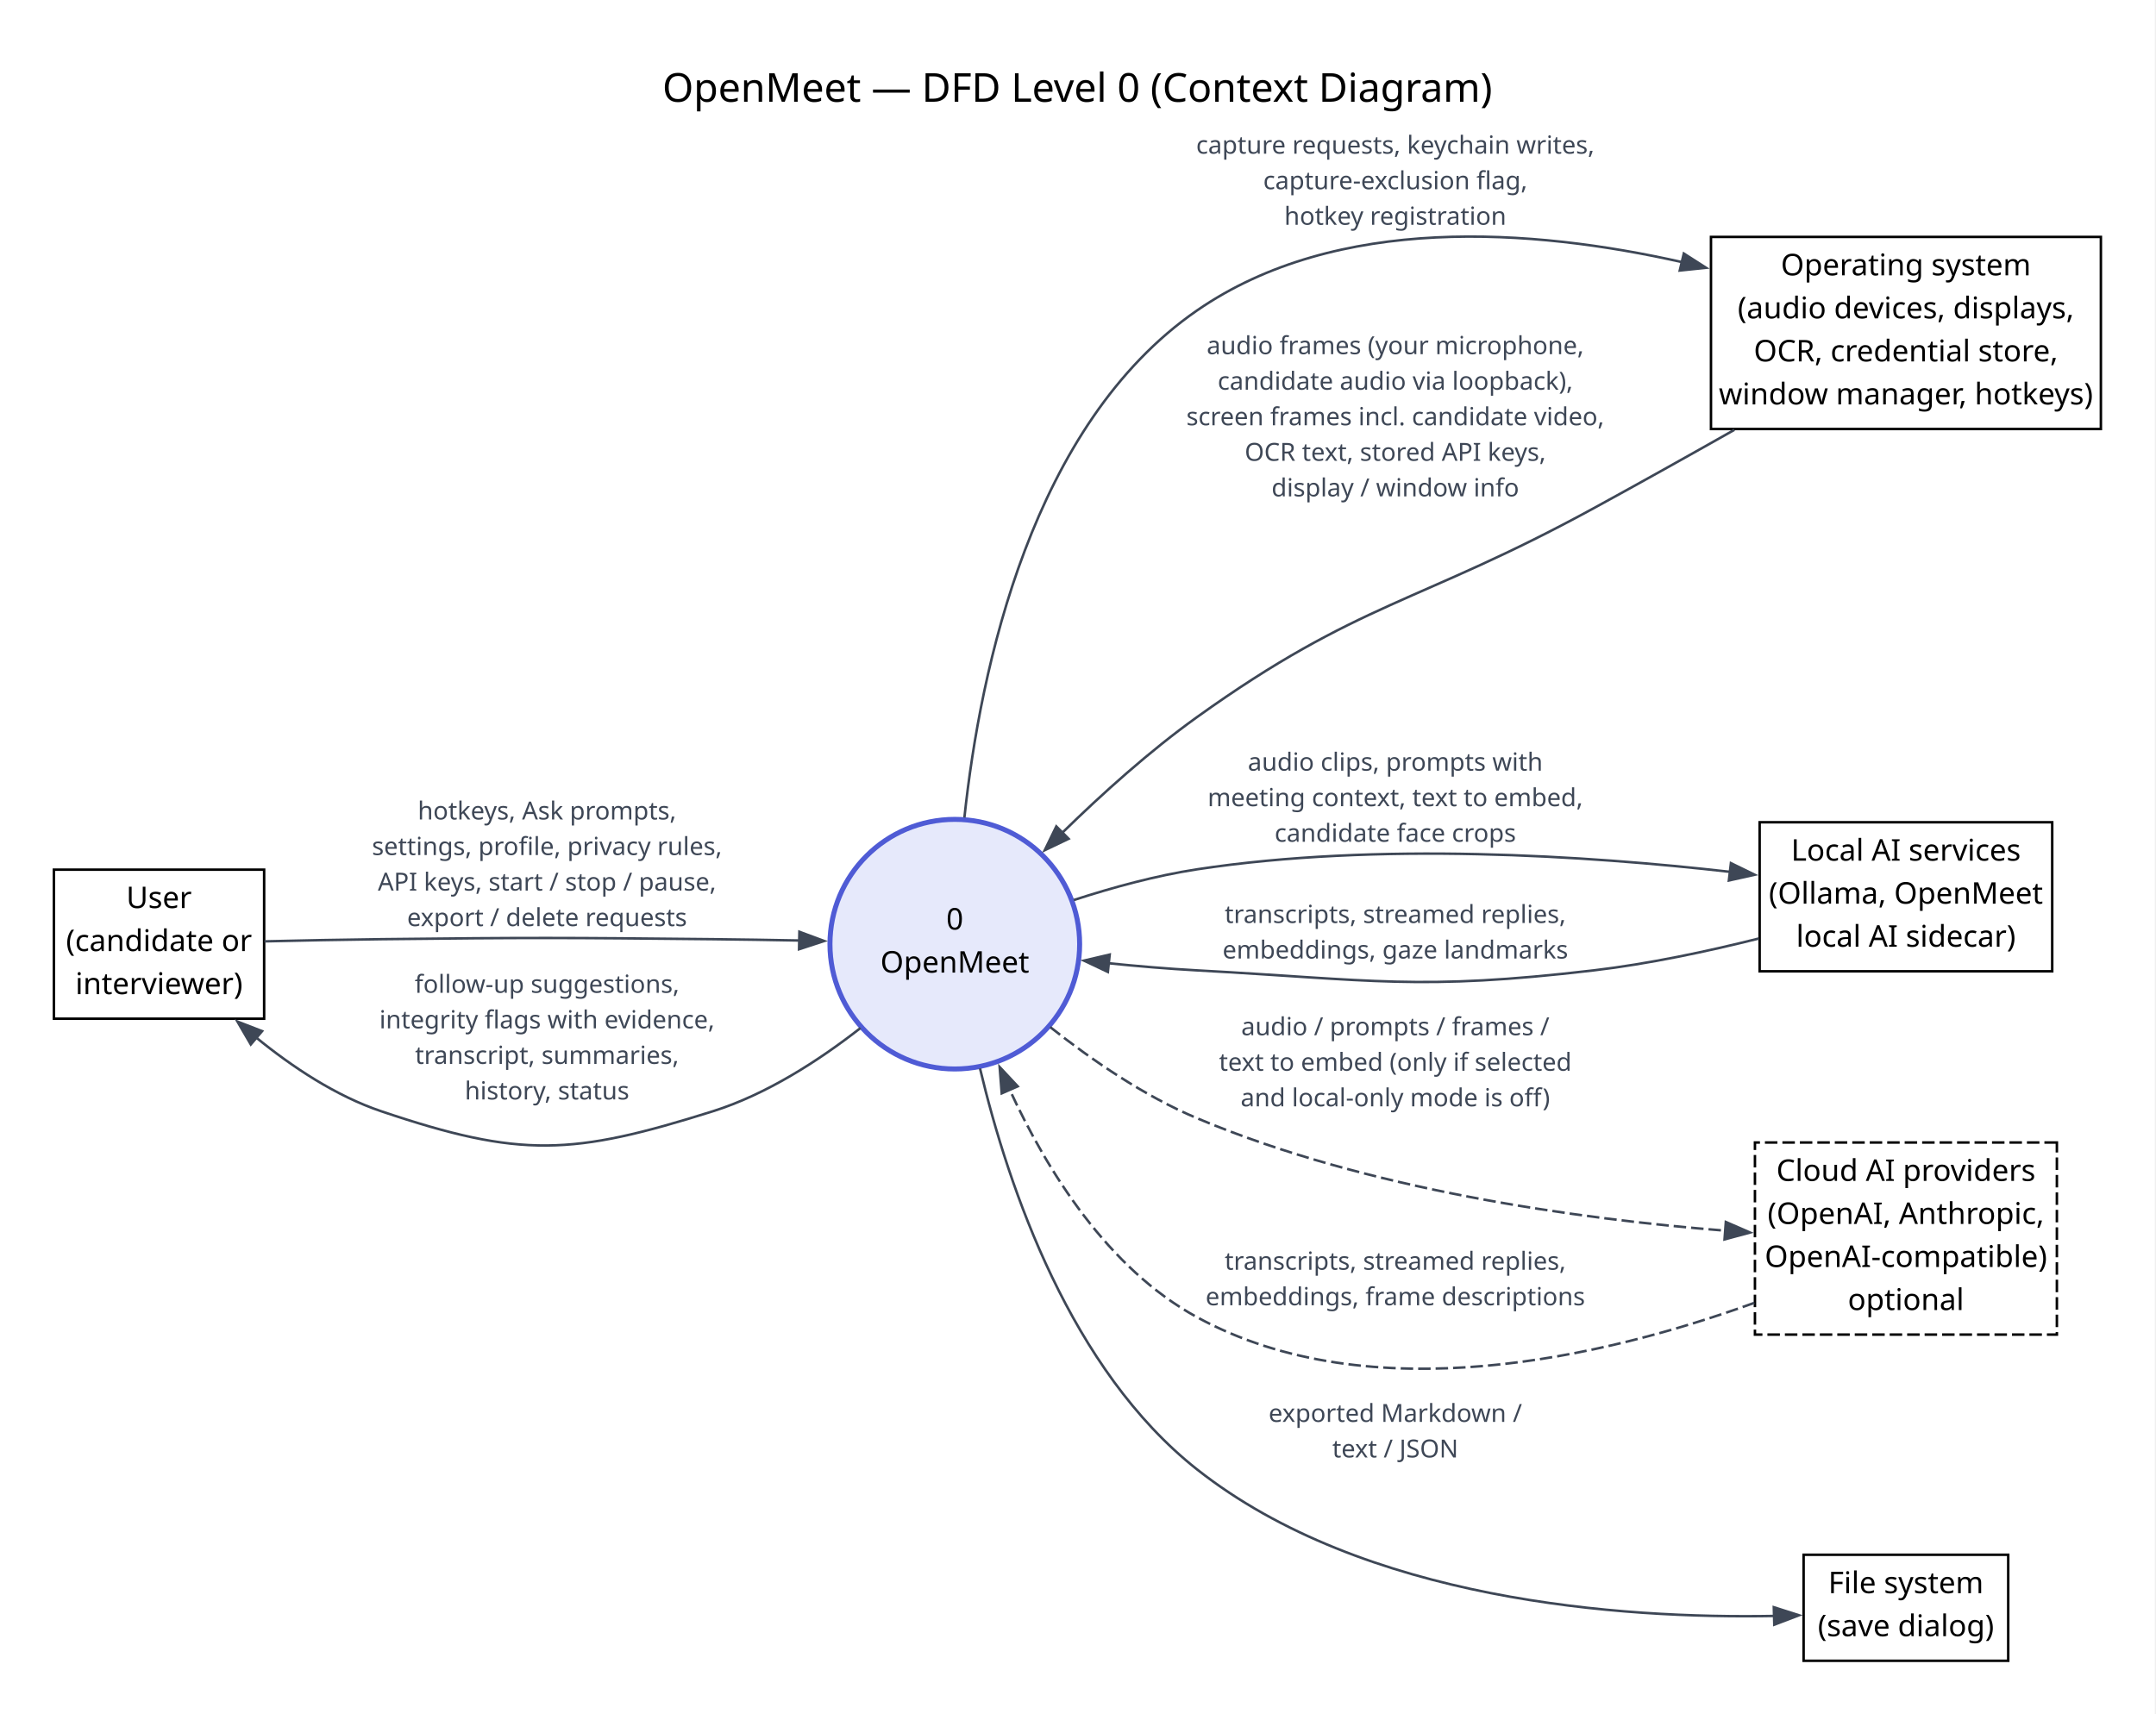
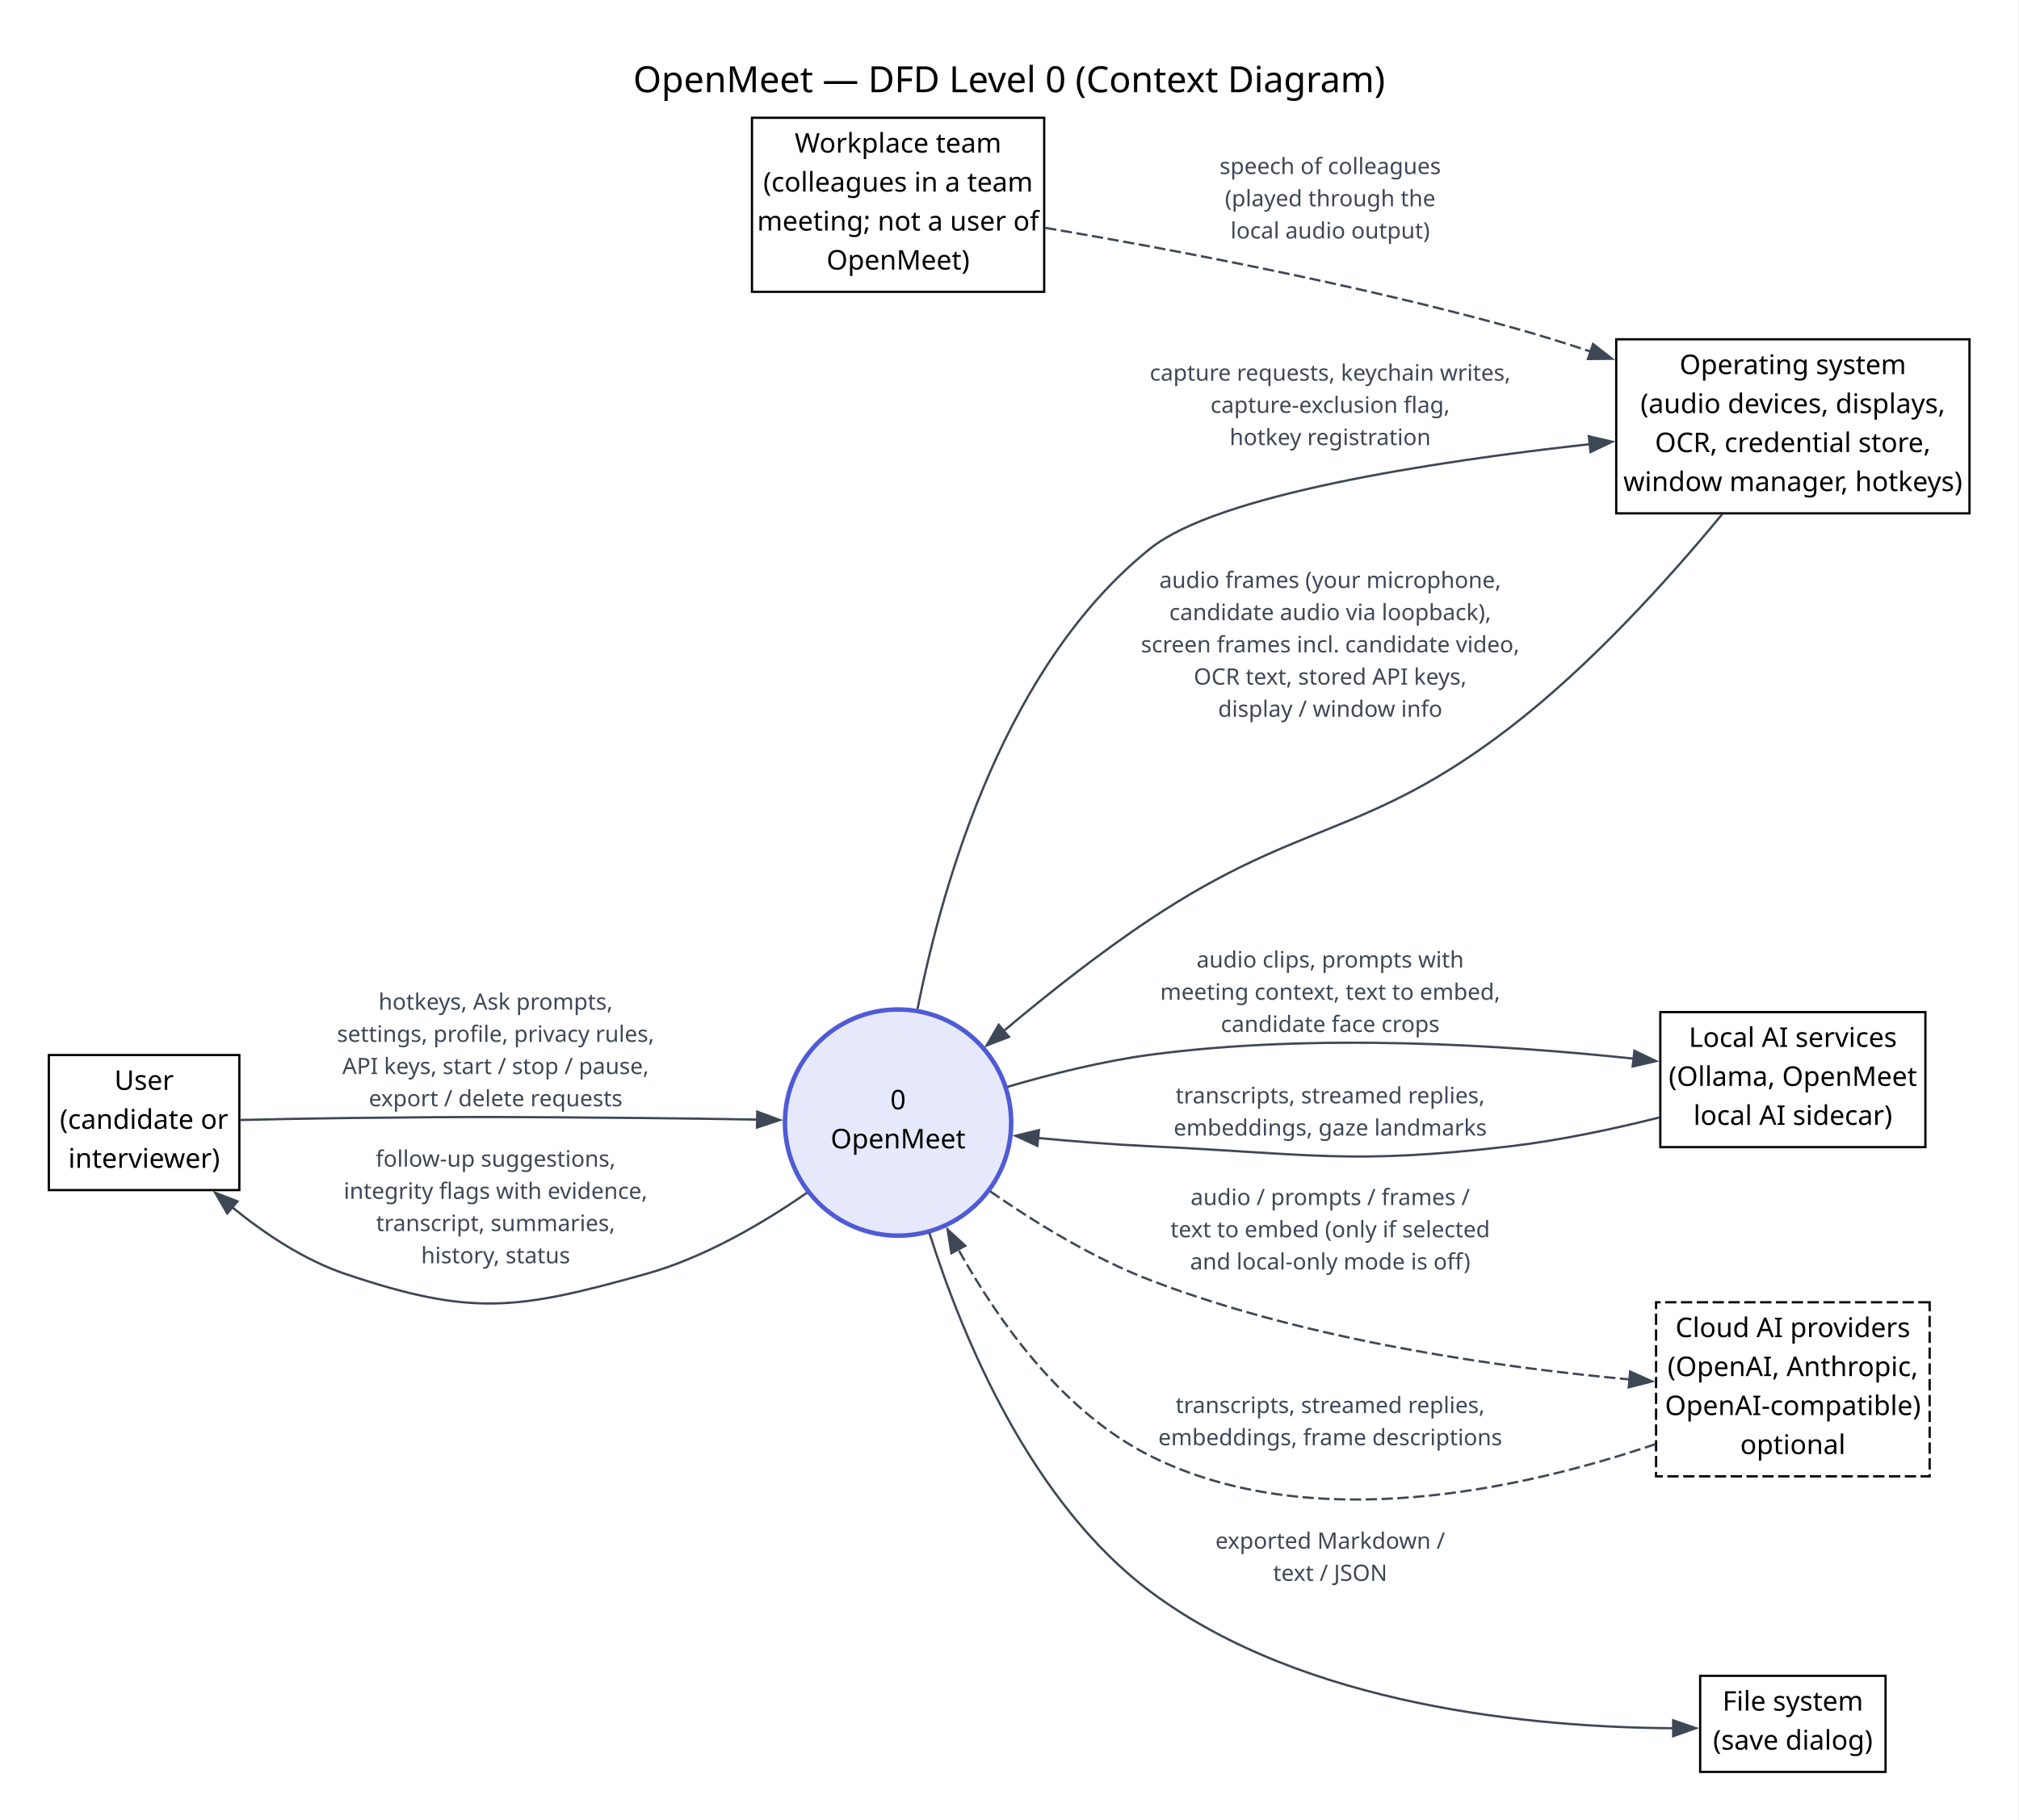
- <svg xmlns="http://www.w3.org/2000/svg" width="864pt" height="687pt" viewBox="0.00 0.00 864.00 687.00">
-   <g id="graph0" class="graph" transform="scale(1 1) rotate(0) translate(21.6 665.72)">
-     <polygon fill="white" stroke="none" points="-21.6,21.6 -21.6,-665.72 841.91,-665.72 841.91,21.6 -21.6,21.6" />
-     <text xml:space="preserve" text-anchor="middle" x="410.15" y="-624.92" font-family="Segoe UI" font-size="16.00">OpenMeet — DFD Level 0 (Context Diagram)</text>
+ <svg xmlns="http://www.w3.org/2000/svg" width="893pt" height="805pt" viewBox="0.00 0.00 893.00 805.00">
+   <g id="graph0" class="graph" transform="scale(1 1) rotate(0) translate(21.6 783.85)">
+     <polygon fill="white" stroke="none" points="-21.6,21.6 -21.6,-783.85 871.1,-783.85 871.1,21.6 -21.6,21.6" />
+     <text xml:space="preserve" text-anchor="middle" x="424.75" y="-743.05" font-family="Segoe UI" font-size="16.00">OpenMeet — DFD Level 0 (Context Diagram)</text>
    <g id="node1" class="node">
      <polygon fill="#ffffff" stroke="black" points="84.25,-317.12 0,-317.12 0,-257.38 84.25,-257.38 84.25,-317.12" />
      <text xml:space="preserve" text-anchor="middle" x="42.12" y="-301.73" font-family="Segoe UI" font-size="12.00">User</text>
      <text xml:space="preserve" text-anchor="middle" x="42.12" y="-284.48" font-family="Segoe UI" font-size="12.00">(candidate or</text>
      <text xml:space="preserve" text-anchor="middle" x="42.12" y="-267.23" font-family="Segoe UI" font-size="12.00">interviewer)</text>
    </g>
-     <g id="node6" class="node">
-       <ellipse fill="#e6e9fb" stroke="#4f5bd5" stroke-width="2" cx="361.03" cy="-287.25" rx="50.03" ry="50.03" />
-       <text xml:space="preserve" text-anchor="middle" x="361.03" y="-293.1" font-family="Segoe UI" font-size="12.00">0</text>
-       <text xml:space="preserve" text-anchor="middle" x="361.03" y="-275.85" font-family="Segoe UI" font-size="12.00">OpenMeet</text>
+     <g id="node7" class="node">
+       <ellipse fill="#e6e9fb" stroke="#4f5bd5" stroke-width="2" cx="375.62" cy="-287.25" rx="50.03" ry="50.03" />
+       <text xml:space="preserve" text-anchor="middle" x="375.62" y="-293.1" font-family="Segoe UI" font-size="12.00">0</text>
+       <text xml:space="preserve" text-anchor="middle" x="375.62" y="-275.85" font-family="Segoe UI" font-size="12.00">OpenMeet</text>
    </g>
    <g id="edge1" class="edge">
-       <path fill="none" stroke="#3e4756" d="M84.37,-288.38C99.15,-288.73 115.95,-289.08 131.25,-289.25 190.25,-289.92 205,-289.86 264,-289.25 275.26,-289.13 287.25,-288.94 298.81,-288.72" />
-       <polygon fill="#3e4756" stroke="#3e4756" points="298.75,-292.22 308.68,-288.52 298.61,-285.22 298.75,-292.22" />
-       <text xml:space="preserve" text-anchor="middle" x="197.62" y="-337.23" font-family="Segoe UI" font-size="10.00" fill="#3e4756">hotkeys, Ask prompts,</text>
-       <text xml:space="preserve" text-anchor="middle" x="197.62" y="-322.98" font-family="Segoe UI" font-size="10.00" fill="#3e4756">settings, profile, privacy rules,</text>
-       <text xml:space="preserve" text-anchor="middle" x="197.62" y="-308.73" font-family="Segoe UI" font-size="10.00" fill="#3e4756">API keys, start / stop / pause,</text>
-       <text xml:space="preserve" text-anchor="middle" x="197.62" y="-294.48" font-family="Segoe UI" font-size="10.00" fill="#3e4756">export / delete requests</text>
+       <path fill="none" stroke="#3e4756" d="M84.37,-288.38C99.15,-288.73 115.95,-289.08 131.25,-289.25 190.25,-289.92 205,-289.78 264,-289.25 280,-289.11 297.29,-288.84 313.35,-288.56" />
+       <polygon fill="#3e4756" stroke="#3e4756" points="313.34,-292.06 323.28,-288.37 313.21,-285.06 313.34,-292.06" />
+       <text xml:space="preserve" text-anchor="middle" x="197.62" y="-337.2" font-family="Segoe UI" font-size="10.00" fill="#3e4756">hotkeys, Ask prompts,</text>
+       <text xml:space="preserve" text-anchor="middle" x="197.62" y="-322.95" font-family="Segoe UI" font-size="10.00" fill="#3e4756">settings, profile, privacy rules,</text>
+       <text xml:space="preserve" text-anchor="middle" x="197.62" y="-308.7" font-family="Segoe UI" font-size="10.00" fill="#3e4756">API keys, start / stop / pause,</text>
+       <text xml:space="preserve" text-anchor="middle" x="197.62" y="-294.45" font-family="Segoe UI" font-size="10.00" fill="#3e4756">export / delete requests</text>
    </g>
    <g id="node2" class="node">
-       <polygon fill="#ffffff" stroke="black" points="820.31,-570.75 664.06,-570.75 664.06,-493.75 820.31,-493.75 820.31,-570.75" />
-       <text xml:space="preserve" text-anchor="middle" x="742.18" y="-555.35" font-family="Segoe UI" font-size="12.00">Operating system</text>
-       <text xml:space="preserve" text-anchor="middle" x="742.18" y="-538.1" font-family="Segoe UI" font-size="12.00">(audio devices, displays,</text>
-       <text xml:space="preserve" text-anchor="middle" x="742.18" y="-520.85" font-family="Segoe UI" font-size="12.00">OCR, credential store,</text>
-       <text xml:space="preserve" text-anchor="middle" x="742.18" y="-503.6" font-family="Segoe UI" font-size="12.00">window manager, hotkeys)</text>
+       <polygon fill="#ffffff" stroke="black" points="849.5,-633.75 693.25,-633.75 693.25,-556.75 849.5,-556.75 849.5,-633.75" />
+       <text xml:space="preserve" text-anchor="middle" x="771.38" y="-618.35" font-family="Segoe UI" font-size="12.00">Operating system</text>
+       <text xml:space="preserve" text-anchor="middle" x="771.38" y="-601.1" font-family="Segoe UI" font-size="12.00">(audio devices, displays,</text>
+       <text xml:space="preserve" text-anchor="middle" x="771.38" y="-583.85" font-family="Segoe UI" font-size="12.00">OCR, credential store,</text>
+       <text xml:space="preserve" text-anchor="middle" x="771.38" y="-566.6" font-family="Segoe UI" font-size="12.00">window manager, hotkeys)</text>
    </g>
    <g id="edge3" class="edge">
-       <path fill="none" stroke="#3e4756" d="M673.42,-493.41C655.18,-483.09 635.42,-472.03 617.06,-462 546.96,-423.71 522.98,-424.77 458.06,-378.25 439.14,-364.69 420.15,-347.61 404.11,-331.92" />
-       <polygon fill="#3e4756" stroke="#3e4756" points="406.64,-329.5 397.08,-324.93 401.71,-334.46 406.64,-329.5" />
-       <text xml:space="preserve" text-anchor="middle" x="537.56" y="-523.75" font-family="Segoe UI" font-size="10.00" fill="#3e4756">audio frames (your microphone,</text>
-       <text xml:space="preserve" text-anchor="middle" x="537.56" y="-509.5" font-family="Segoe UI" font-size="10.00" fill="#3e4756">candidate audio via loopback),</text>
-       <text xml:space="preserve" text-anchor="middle" x="537.56" y="-495.25" font-family="Segoe UI" font-size="10.00" fill="#3e4756">screen frames incl. candidate video,</text>
-       <text xml:space="preserve" text-anchor="middle" x="537.56" y="-481" font-family="Segoe UI" font-size="10.00" fill="#3e4756">OCR text, stored API keys,</text>
-       <text xml:space="preserve" text-anchor="middle" x="537.56" y="-466.75" font-family="Segoe UI" font-size="10.00" fill="#3e4756">display / window info</text>
+       <path fill="none" stroke="#3e4756" d="M740.12,-556.39C716.63,-527.9 682.1,-489.55 646.25,-462 582.76,-413.2 553.95,-421.56 487.25,-377.25 464.89,-362.4 441.64,-343.99 422.25,-327.7" />
+       <polygon fill="#3e4756" stroke="#3e4756" points="424.67,-325.16 414.78,-321.36 420.14,-330.5 424.67,-325.16" />
+       <text xml:space="preserve" text-anchor="middle" x="566.75" y="-523.75" font-family="Segoe UI" font-size="10.00" fill="#3e4756">audio frames (your microphone,</text>
+       <text xml:space="preserve" text-anchor="middle" x="566.75" y="-509.5" font-family="Segoe UI" font-size="10.00" fill="#3e4756">candidate audio via loopback),</text>
+       <text xml:space="preserve" text-anchor="middle" x="566.75" y="-495.25" font-family="Segoe UI" font-size="10.00" fill="#3e4756">screen frames incl. candidate video,</text>
+       <text xml:space="preserve" text-anchor="middle" x="566.75" y="-481" font-family="Segoe UI" font-size="10.00" fill="#3e4756">OCR text, stored API keys,</text>
+       <text xml:space="preserve" text-anchor="middle" x="566.75" y="-466.75" font-family="Segoe UI" font-size="10.00" fill="#3e4756">display / window info</text>
    </g>
    <g id="node3" class="node">
-       <polygon fill="#ffffff" stroke="black" points="800.81,-336.12 683.56,-336.12 683.56,-276.38 800.81,-276.38 800.81,-336.12" />
-       <text xml:space="preserve" text-anchor="middle" x="742.18" y="-320.73" font-family="Segoe UI" font-size="12.00">Local AI services</text>
-       <text xml:space="preserve" text-anchor="middle" x="742.18" y="-303.48" font-family="Segoe UI" font-size="12.00">(Ollama, OpenMeet</text>
-       <text xml:space="preserve" text-anchor="middle" x="742.18" y="-286.23" font-family="Segoe UI" font-size="12.00">local AI sidecar)</text>
+       <polygon fill="#ffffff" stroke="black" points="830,-336.12 712.75,-336.12 712.75,-276.38 830,-276.38 830,-336.12" />
+       <text xml:space="preserve" text-anchor="middle" x="771.38" y="-320.73" font-family="Segoe UI" font-size="12.00">Local AI services</text>
+       <text xml:space="preserve" text-anchor="middle" x="771.38" y="-303.48" font-family="Segoe UI" font-size="12.00">(Ollama, OpenMeet</text>
+       <text xml:space="preserve" text-anchor="middle" x="771.38" y="-286.23" font-family="Segoe UI" font-size="12.00">local AI sidecar)</text>
    </g>
-     <g id="edge6" class="edge">
-       <path fill="none" stroke="#3e4756" d="M683.27,-289.53C662.57,-284.34 638.94,-279.32 617.06,-276.75 546.87,-268.52 528.62,-272.9 458.06,-276.75 446.51,-277.38 434.21,-278.43 422.41,-279.63" />
-       <polygon fill="#3e4756" stroke="#3e4756" points="422.37,-276.12 412.79,-280.66 423.11,-283.08 422.37,-276.12" />
-       <text xml:space="preserve" text-anchor="middle" x="537.56" y="-295.75" font-family="Segoe UI" font-size="10.00" fill="#3e4756">transcripts, streamed replies,</text>
-       <text xml:space="preserve" text-anchor="middle" x="537.56" y="-281.5" font-family="Segoe UI" font-size="10.00" fill="#3e4756">embeddings, gaze landmarks</text>
+     <g id="edge7" class="edge">
+       <path fill="none" stroke="#3e4756" d="M712.47,-289.53C691.76,-284.34 668.14,-279.32 646.25,-276.75 576.06,-268.52 557.84,-273.41 487.25,-276.75 470.97,-277.52 453.38,-278.93 437.12,-280.46" />
+       <polygon fill="#3e4756" stroke="#3e4756" points="437.23,-276.94 427.62,-281.4 437.92,-283.9 437.23,-276.94" />
+       <text xml:space="preserve" text-anchor="middle" x="566.75" y="-295.75" font-family="Segoe UI" font-size="10.00" fill="#3e4756">transcripts, streamed replies,</text>
+       <text xml:space="preserve" text-anchor="middle" x="566.75" y="-281.5" font-family="Segoe UI" font-size="10.00" fill="#3e4756">embeddings, gaze landmarks</text>
    </g>
    <g id="node4" class="node">
-       <polygon fill="#ffffff" stroke="black" stroke-dasharray="5,2" points="802.68,-207.75 681.68,-207.75 681.68,-130.75 802.68,-130.75 802.68,-207.75" />
-       <text xml:space="preserve" text-anchor="middle" x="742.18" y="-192.35" font-family="Segoe UI" font-size="12.00">Cloud AI providers</text>
-       <text xml:space="preserve" text-anchor="middle" x="742.18" y="-175.1" font-family="Segoe UI" font-size="12.00">(OpenAI, Anthropic,</text>
-       <text xml:space="preserve" text-anchor="middle" x="742.18" y="-157.85" font-family="Segoe UI" font-size="12.00">OpenAI-compatible)</text>
-       <text xml:space="preserve" text-anchor="middle" x="742.18" y="-140.6" font-family="Segoe UI" font-size="12.00">optional</text>
+       <polygon fill="#ffffff" stroke="black" stroke-dasharray="5,2" points="831.88,-207.75 710.88,-207.75 710.88,-130.75 831.88,-130.75 831.88,-207.75" />
+       <text xml:space="preserve" text-anchor="middle" x="771.38" y="-192.35" font-family="Segoe UI" font-size="12.00">Cloud AI providers</text>
+       <text xml:space="preserve" text-anchor="middle" x="771.38" y="-175.1" font-family="Segoe UI" font-size="12.00">(OpenAI, Anthropic,</text>
+       <text xml:space="preserve" text-anchor="middle" x="771.38" y="-157.85" font-family="Segoe UI" font-size="12.00">OpenAI-compatible)</text>
+       <text xml:space="preserve" text-anchor="middle" x="771.38" y="-140.6" font-family="Segoe UI" font-size="12.00">optional</text>
    </g>
-     <g id="edge8" class="edge">
-       <path fill="none" stroke="#3e4756" stroke-dasharray="5,2" d="M681.46,-143.48C621.32,-121.74 527.72,-99.7 458.06,-137.75 422.48,-157.18 398.13,-196.05 382.85,-229.29" />
-       <polygon fill="#3e4756" stroke="#3e4756" points="379.83,-227.45 379,-238.01 386.24,-230.27 379.83,-227.45" />
-       <text xml:space="preserve" text-anchor="middle" x="537.56" y="-156.75" font-family="Segoe UI" font-size="10.00" fill="#3e4756">transcripts, streamed replies,</text>
-       <text xml:space="preserve" text-anchor="middle" x="537.56" y="-142.5" font-family="Segoe UI" font-size="10.00" fill="#3e4756">embeddings, frame descriptions</text>
+     <g id="edge9" class="edge">
+       <path fill="none" stroke="#3e4756" stroke-dasharray="5,2" d="M710.63,-145C650.89,-124.75 557.97,-104.39 487.25,-139.75 449.11,-158.82 420.71,-197.99 402.24,-231.17" />
+       <polygon fill="#3e4756" stroke="#3e4756" points="399.19,-229.45 397.54,-239.91 405.35,-232.76 399.19,-229.45" />
+       <text xml:space="preserve" text-anchor="middle" x="566.75" y="-158.75" font-family="Segoe UI" font-size="10.00" fill="#3e4756">transcripts, streamed replies,</text>
+       <text xml:space="preserve" text-anchor="middle" x="566.75" y="-144.5" font-family="Segoe UI" font-size="10.00" fill="#3e4756">embeddings, frame descriptions</text>
    </g>
    <g id="node5" class="node">
-       <polygon fill="#ffffff" stroke="black" points="783.18,-42.5 701.18,-42.5 701.18,0 783.18,0 783.18,-42.5" />
-       <text xml:space="preserve" text-anchor="middle" x="742.18" y="-27.1" font-family="Segoe UI" font-size="12.00">File system</text>
-       <text xml:space="preserve" text-anchor="middle" x="742.18" y="-9.85" font-family="Segoe UI" font-size="12.00">(save dialog)</text>
+       <polygon fill="#ffffff" stroke="black" points="812.38,-42.5 730.38,-42.5 730.38,0 812.38,0 812.38,-42.5" />
+       <text xml:space="preserve" text-anchor="middle" x="771.38" y="-27.1" font-family="Segoe UI" font-size="12.00">File system</text>
+       <text xml:space="preserve" text-anchor="middle" x="771.38" y="-9.85" font-family="Segoe UI" font-size="12.00">(save dialog)</text>
+     </g>
+     <g id="node6" class="node">
+       <polygon fill="#ffffff" stroke="black" points="440.25,-731.75 311,-731.75 311,-654.75 440.25,-654.75 440.25,-731.75" />
+       <text xml:space="preserve" text-anchor="middle" x="375.62" y="-716.35" font-family="Segoe UI" font-size="12.00">Workplace team</text>
+       <text xml:space="preserve" text-anchor="middle" x="375.62" y="-699.1" font-family="Segoe UI" font-size="12.00">(colleagues in a team</text>
+       <text xml:space="preserve" text-anchor="middle" x="375.62" y="-681.85" font-family="Segoe UI" font-size="12.00">meeting; not a user of</text>
+       <text xml:space="preserve" text-anchor="middle" x="375.62" y="-664.6" font-family="Segoe UI" font-size="12.00">OpenMeet)</text>
+     </g>
+     <g id="edge4" class="edge">
+       <path fill="none" stroke="#3e4756" stroke-dasharray="5,2" d="M440.69,-683.08C495.71,-673.71 576.87,-658.39 646.25,-639.25 657.89,-636.04 670.02,-632.28 681.93,-628.33" />
+       <polygon fill="#3e4756" stroke="#3e4756" points="683,-631.67 691.35,-625.15 680.76,-625.03 683,-631.67" />
+       <text xml:space="preserve" text-anchor="middle" x="566.75" y="-706.85" font-family="Segoe UI" font-size="10.00" fill="#3e4756">speech of colleagues</text>
+       <text xml:space="preserve" text-anchor="middle" x="566.75" y="-692.6" font-family="Segoe UI" font-size="10.00" fill="#3e4756">(played through the</text>
+       <text xml:space="preserve" text-anchor="middle" x="566.75" y="-678.35" font-family="Segoe UI" font-size="10.00" fill="#3e4756">local audio output)</text>
    </g>
    <g id="edge2" class="edge">
-       <path fill="none" stroke="#3e4756" d="M323.22,-253.63C306.44,-240.51 285.53,-227.02 264,-220.25 207.72,-202.56 187.16,-201.41 131.25,-220.25 113,-226.4 95.54,-238 81.04,-249.84" />
+       <path fill="none" stroke="#3e4756" d="M335.35,-256.22C315.23,-242.29 289.63,-227.41 264,-220.25 207.17,-204.38 187.16,-201.41 131.25,-220.25 113,-226.4 95.54,-238 81.04,-249.84" />
      <polygon fill="#3e4756" stroke="#3e4756" points="78.9,-247.06 73.56,-256.22 83.44,-252.39 78.9,-247.06" />
      <text xml:space="preserve" text-anchor="middle" x="197.62" y="-267.75" font-family="Segoe UI" font-size="10.00" fill="#3e4756">follow-up suggestions,</text>
      <text xml:space="preserve" text-anchor="middle" x="197.62" y="-253.5" font-family="Segoe UI" font-size="10.00" fill="#3e4756">integrity flags with evidence,</text>
      <text xml:space="preserve" text-anchor="middle" x="197.62" y="-239.25" font-family="Segoe UI" font-size="10.00" fill="#3e4756">transcript, summaries,</text>
      <text xml:space="preserve" text-anchor="middle" x="197.62" y="-225" font-family="Segoe UI" font-size="10.00" fill="#3e4756">history, status</text>
    </g>
-     <g id="edge4" class="edge">
-       <path fill="none" stroke="#3e4756" d="M364.88,-338.03C371.29,-398.06 391.93,-495.55 458.06,-541.25 514.14,-580.01 592.5,-574.15 652.57,-560.63" />
-       <polygon fill="#3e4756" stroke="#3e4756" points="653.17,-564.09 662.09,-558.38 651.55,-557.28 653.17,-564.09" />
-       <text xml:space="preserve" text-anchor="middle" x="537.56" y="-604.12" font-family="Segoe UI" font-size="10.00" fill="#3e4756">capture requests, keychain writes,</text>
-       <text xml:space="preserve" text-anchor="middle" x="537.56" y="-589.87" font-family="Segoe UI" font-size="10.00" fill="#3e4756">capture-exclusion flag,</text>
-       <text xml:space="preserve" text-anchor="middle" x="537.56" y="-575.62" font-family="Segoe UI" font-size="10.00" fill="#3e4756">hotkey registration</text>
+     <g id="edge5" class="edge">
+       <path fill="none" stroke="#3e4756" d="M384.22,-337.48C395.8,-395.78 423.66,-490.43 487.25,-541.25 516.79,-564.86 610.16,-579.42 681.68,-587.38" />
+       <polygon fill="#3e4756" stroke="#3e4756" points="681.14,-590.84 691.46,-588.44 681.89,-583.88 681.14,-590.84" />
+       <text xml:space="preserve" text-anchor="middle" x="566.75" y="-615.45" font-family="Segoe UI" font-size="10.00" fill="#3e4756">capture requests, keychain writes,</text>
+       <text xml:space="preserve" text-anchor="middle" x="566.75" y="-601.2" font-family="Segoe UI" font-size="10.00" fill="#3e4756">capture-exclusion flag,</text>
+       <text xml:space="preserve" text-anchor="middle" x="566.75" y="-586.95" font-family="Segoe UI" font-size="10.00" fill="#3e4756">hotkey registration</text>
    </g>
-     <g id="edge5" class="edge">
-       <path fill="none" stroke="#3e4756" d="M408.73,-304.95C424.2,-309.97 441.65,-314.75 458.06,-317.25 530.43,-328.29 614.34,-322.78 671.92,-316.22" />
-       <polygon fill="#3e4756" stroke="#3e4756" points="672.05,-319.73 681.57,-315.08 671.23,-312.78 672.05,-319.73" />
-       <text xml:space="preserve" text-anchor="middle" x="537.56" y="-356.8" font-family="Segoe UI" font-size="10.00" fill="#3e4756">audio clips, prompts with</text>
-       <text xml:space="preserve" text-anchor="middle" x="537.56" y="-342.55" font-family="Segoe UI" font-size="10.00" fill="#3e4756">meeting context, text to embed,</text>
-       <text xml:space="preserve" text-anchor="middle" x="537.56" y="-328.3" font-family="Segoe UI" font-size="10.00" fill="#3e4756">candidate face crops</text>
+     <g id="edge6" class="edge">
+       <path fill="none" stroke="#3e4756" d="M423.98,-303.05C443.36,-308.74 466.14,-314.44 487.25,-317.25 559.82,-326.92 643.7,-321.62 701.22,-315.5" />
+       <polygon fill="#3e4756" stroke="#3e4756" points="701.3,-319.01 710.85,-314.44 700.53,-312.06 701.3,-319.01" />
+       <text xml:space="preserve" text-anchor="middle" x="566.75" y="-355.82" font-family="Segoe UI" font-size="10.00" fill="#3e4756">audio clips, prompts with</text>
+       <text xml:space="preserve" text-anchor="middle" x="566.75" y="-341.57" font-family="Segoe UI" font-size="10.00" fill="#3e4756">meeting context, text to embed,</text>
+       <text xml:space="preserve" text-anchor="middle" x="566.75" y="-327.32" font-family="Segoe UI" font-size="10.00" fill="#3e4756">candidate face crops</text>
    </g>
-     <g id="edge7" class="edge">
-       <path fill="none" stroke="#3e4756" stroke-dasharray="5,2" d="M399.26,-254.01C416.12,-240.67 436.98,-226.38 458.06,-217.5 526.45,-188.7 611.01,-177.08 669.83,-172.4" />
-       <polygon fill="#3e4756" stroke="#3e4756" points="670.01,-175.89 679.72,-171.66 669.49,-168.91 670.01,-175.89" />
-       <text xml:space="preserve" text-anchor="middle" x="537.56" y="-250.75" font-family="Segoe UI" font-size="10.00" fill="#3e4756">audio / prompts / frames /</text>
-       <text xml:space="preserve" text-anchor="middle" x="537.56" y="-236.5" font-family="Segoe UI" font-size="10.00" fill="#3e4756">text to embed (only if selected</text>
-       <text xml:space="preserve" text-anchor="middle" x="537.56" y="-222.25" font-family="Segoe UI" font-size="10.00" fill="#3e4756">and local-only mode is off)</text>
+     <g id="edge8" class="edge">
+       <path fill="none" stroke="#3e4756" stroke-dasharray="5,2" d="M416.34,-256.83C436.56,-242.78 462.12,-227.12 487.25,-217.5 556.44,-191.01 640.7,-179.01 699.22,-173.61" />
+       <polygon fill="#3e4756" stroke="#3e4756" points="699.41,-177.11 709.06,-172.75 698.79,-170.14 699.41,-177.11" />
+       <text xml:space="preserve" text-anchor="middle" x="566.75" y="-250.75" font-family="Segoe UI" font-size="10.00" fill="#3e4756">audio / prompts / frames /</text>
+       <text xml:space="preserve" text-anchor="middle" x="566.75" y="-236.5" font-family="Segoe UI" font-size="10.00" fill="#3e4756">text to embed (only if selected</text>
+       <text xml:space="preserve" text-anchor="middle" x="566.75" y="-222.25" font-family="Segoe UI" font-size="10.00" fill="#3e4756">and local-only mode is off)</text>
    </g>
-     <g id="edge9" class="edge">
-       <path fill="none" stroke="#3e4756" d="M371.13,-237.45C382.71,-188.84 407.61,-116.57 458.06,-76.75 524.91,-23.98 627.87,-16.83 689.47,-17.97" />
-       <polygon fill="#3e4756" stroke="#3e4756" points="689.24,-21.47 699.33,-18.24 689.43,-14.47 689.24,-21.47" />
-       <text xml:space="preserve" text-anchor="middle" x="537.56" y="-95.75" font-family="Segoe UI" font-size="10.00" fill="#3e4756">exported Markdown /</text>
-       <text xml:space="preserve" text-anchor="middle" x="537.56" y="-81.5" font-family="Segoe UI" font-size="10.00" fill="#3e4756">text / JSON</text>
+     <g id="edge10" class="edge">
+       <path fill="none" stroke="#3e4756" d="M389.42,-238.55C404.62,-190.6 434.79,-119 487.25,-79.75 555.4,-28.76 657.49,-19.65 718.65,-19.32" />
+       <polygon fill="#3e4756" stroke="#3e4756" points="718.43,-22.81 728.44,-19.35 718.45,-15.81 718.43,-22.81" />
+       <text xml:space="preserve" text-anchor="middle" x="566.75" y="-98.75" font-family="Segoe UI" font-size="10.00" fill="#3e4756">exported Markdown /</text>
+       <text xml:space="preserve" text-anchor="middle" x="566.75" y="-84.5" font-family="Segoe UI" font-size="10.00" fill="#3e4756">text / JSON</text>
    </g>
  </g>
</svg>
